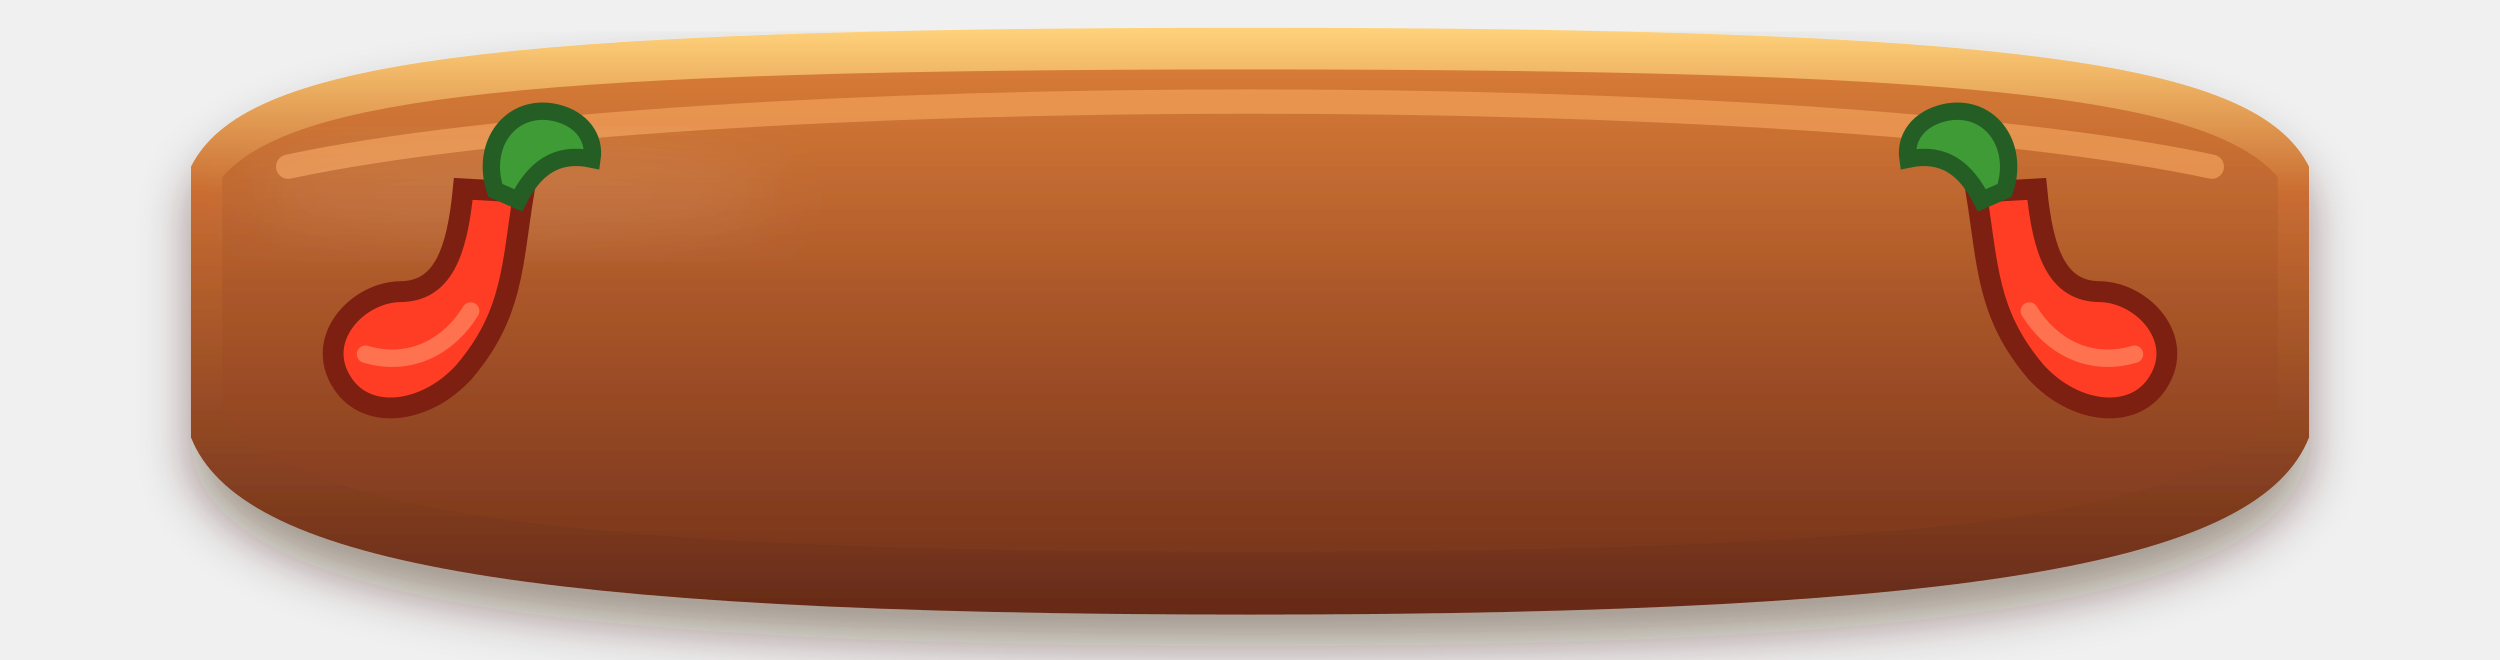
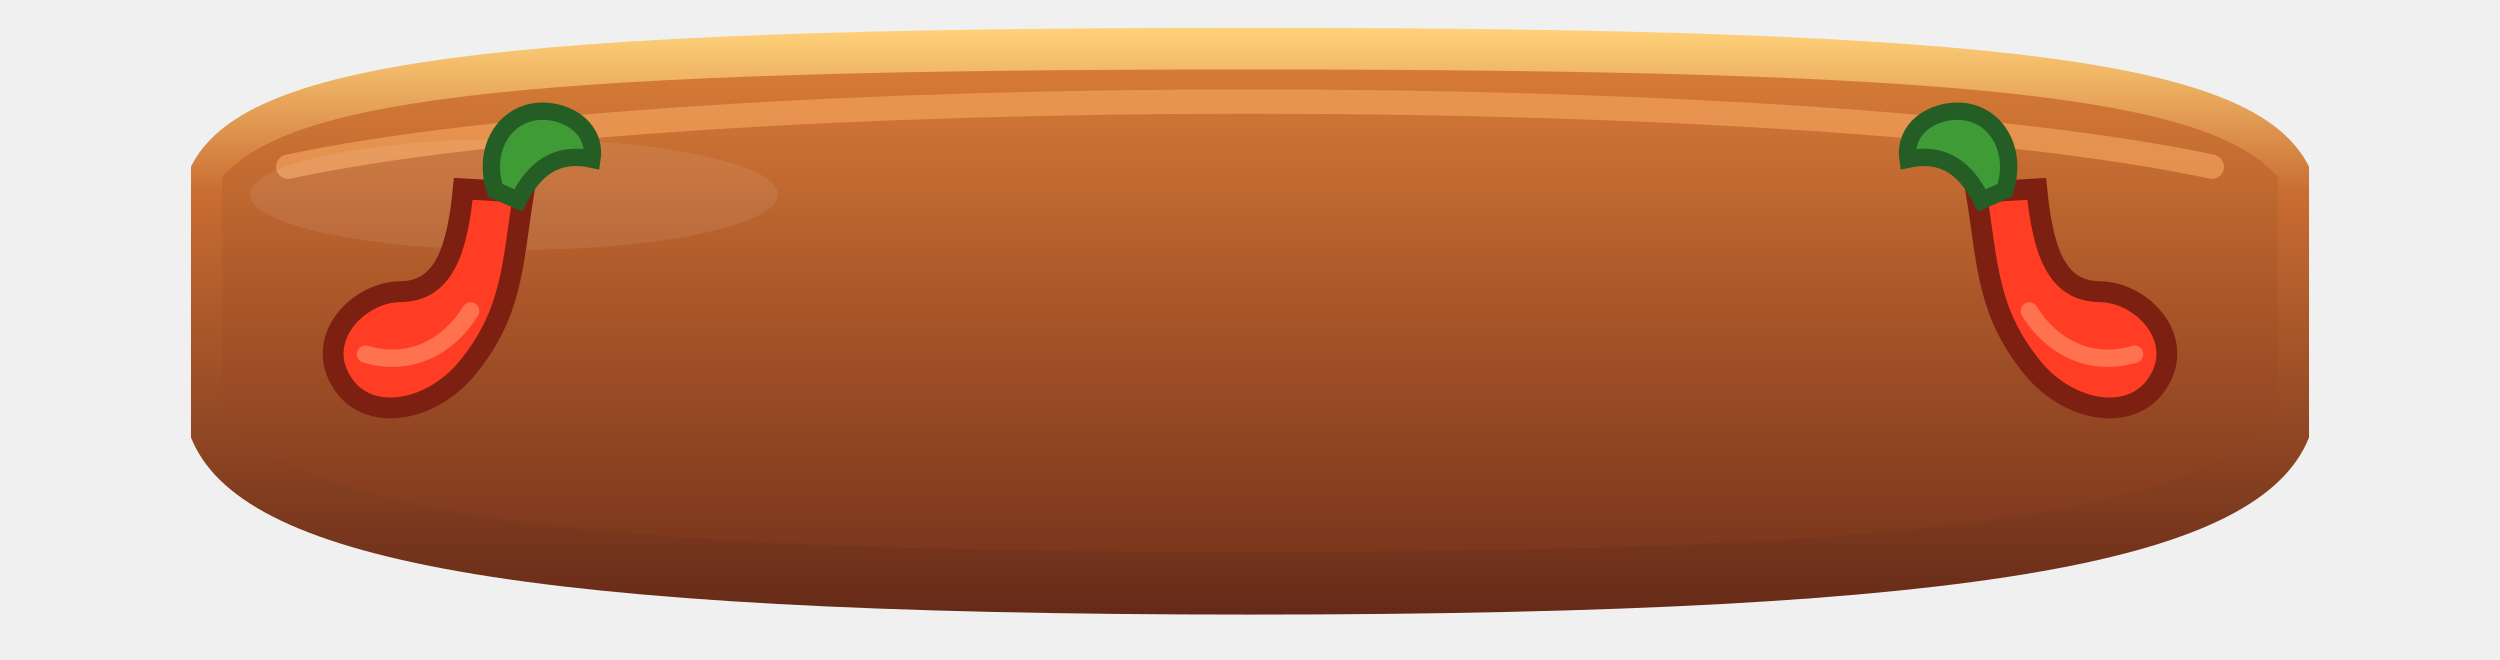
<svg xmlns="http://www.w3.org/2000/svg" width="720" height="190" viewBox="0 0 720 190">
  <defs>
    <linearGradient id="wood" x1="0" y1="0" x2="0" y2="1">
      <stop stop-color="#d67b37" />
      <stop offset=".48" stop-color="#aa5629" />
      <stop offset="1" stop-color="#7b371d" />
    </linearGradient>
    <linearGradient id="rim" x1="0" y1="0" x2="0" y2="1">
      <stop stop-color="#ffd27a" />
      <stop offset=".28" stop-color="#c96d32" />
      <stop offset="1" stop-color="#652a18" />
    </linearGradient>
-     <filter id="shadow" x="-20%" y="-30%" width="140%" height="170%">
-       <feDropShadow dx="0" dy="9" stdDeviation="7" flood-color="#3b1d10" flood-opacity=".42" />
-     </filter>
-     <filter id="shine">
-       <feGaussianBlur stdDeviation="9" />
-     </filter>
  </defs>
-   <g filter="url(#shadow)">
+   <g>
    <path d="M55 48C70 18 138 8 360 8S650 18 665 48v78c-14 35-91 51-305 51S69 161 55 126Z" fill="url(#rim)" />
    <path d="M64 51C84 28 152 20 360 20s276 8 296 31v68c-22 28-94 40-296 40S86 147 64 119Z" fill="url(#wood)" />
    <path d="M83 48c117-25 437-25 554 0" fill="none" stroke="#f2a15b" stroke-width="7" stroke-linecap="round" opacity=".7" />
-     <ellipse cx="148" cy="56" rx="76" ry="16" fill="#fff" opacity=".08" filter="url(#shine)" />
+     <ellipse cx="148" cy="56" rx="76" ry="16" fill="#fff" opacity=".08" />
  </g>
  <g transform="translate(96 61) rotate(-10)">
    <path d="M55 4c-7 20-9 34-26 48-13 10-30 9-35-3-6-14 9-25 21-23 12 2 18-8 23-26Z" fill="#ff3d24" stroke="#7d1f11" stroke-width="6" />
    <path d="M47 2c-2-14 9-24 21-19 7 3 10 9 8 15-10-4-17 0-23 8Z" fill="#3f9b36" stroke="#245e25" stroke-width="5" />
    <path d="M2 42c12 6 24 2 32-7" fill="none" stroke="#ff8f67" stroke-width="5" stroke-linecap="round" opacity=".65" />
  </g>
  <g transform="translate(624 61) scale(-1 1) rotate(-10)">
    <path d="M55 4c-7 20-9 34-26 48-13 10-30 9-35-3-6-14 9-25 21-23 12 2 18-8 23-26Z" fill="#ff3d24" stroke="#7d1f11" stroke-width="6" />
    <path d="M47 2c-2-14 9-24 21-19 7 3 10 9 8 15-10-4-17 0-23 8Z" fill="#3f9b36" stroke="#245e25" stroke-width="5" />
    <path d="M2 42c12 6 24 2 32-7" fill="none" stroke="#ff8f67" stroke-width="5" stroke-linecap="round" opacity=".65" />
  </g>
</svg>
